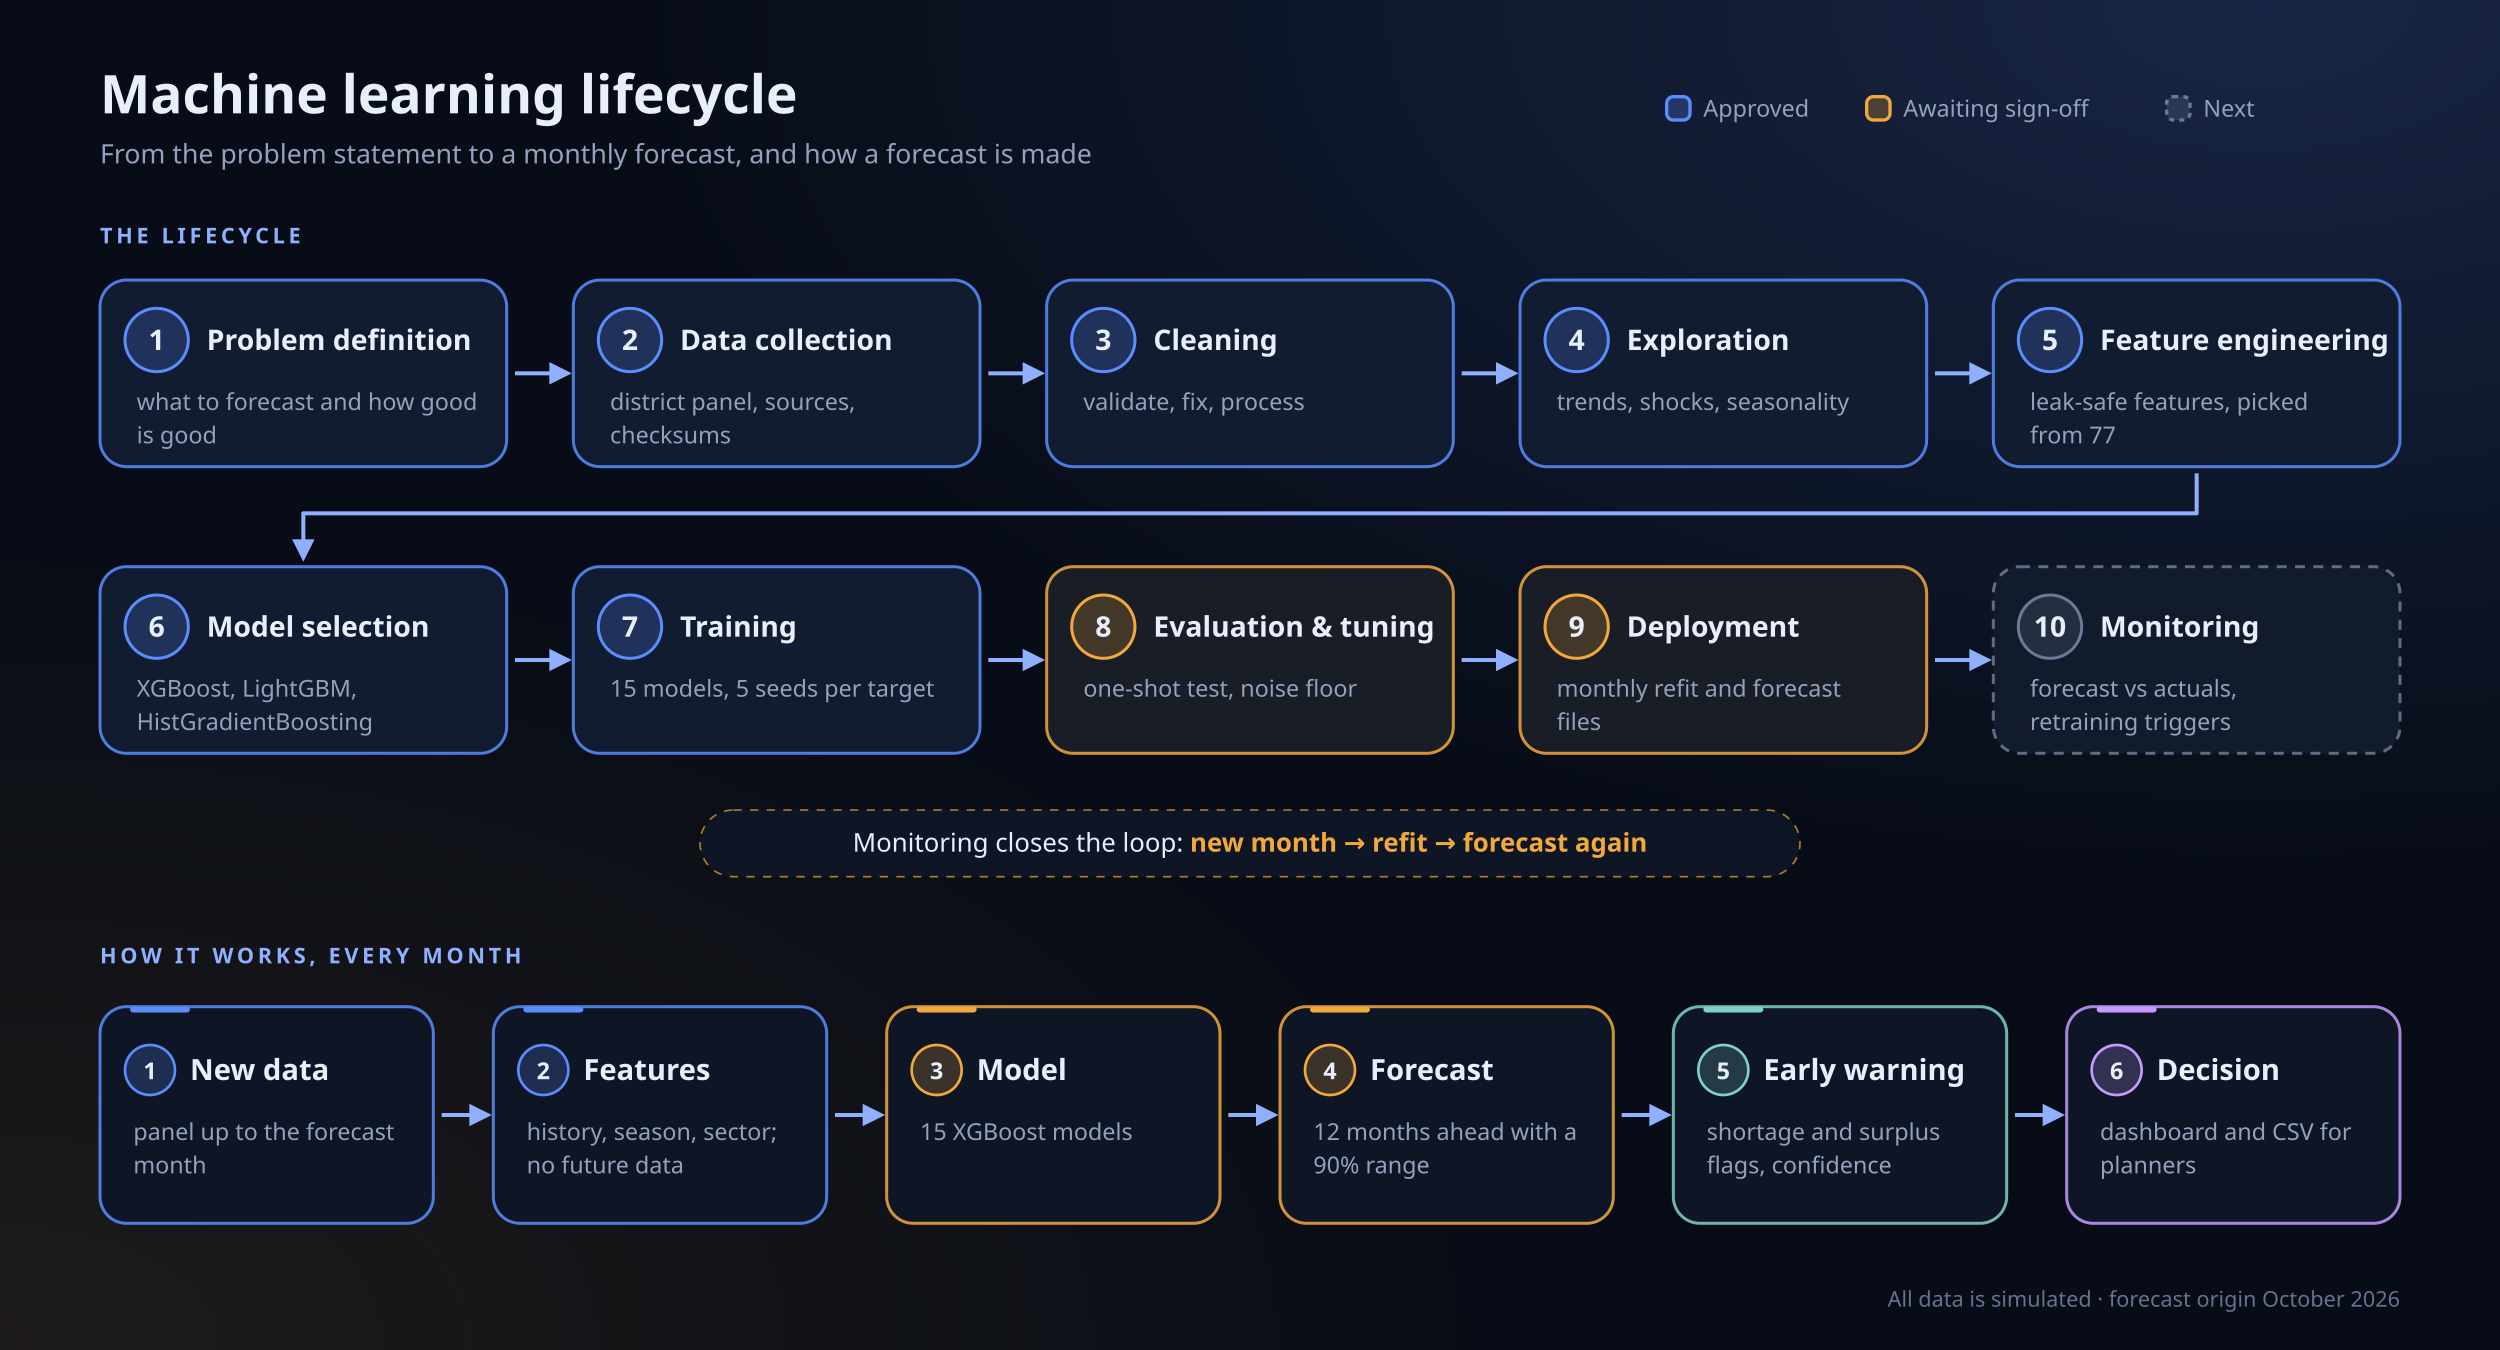
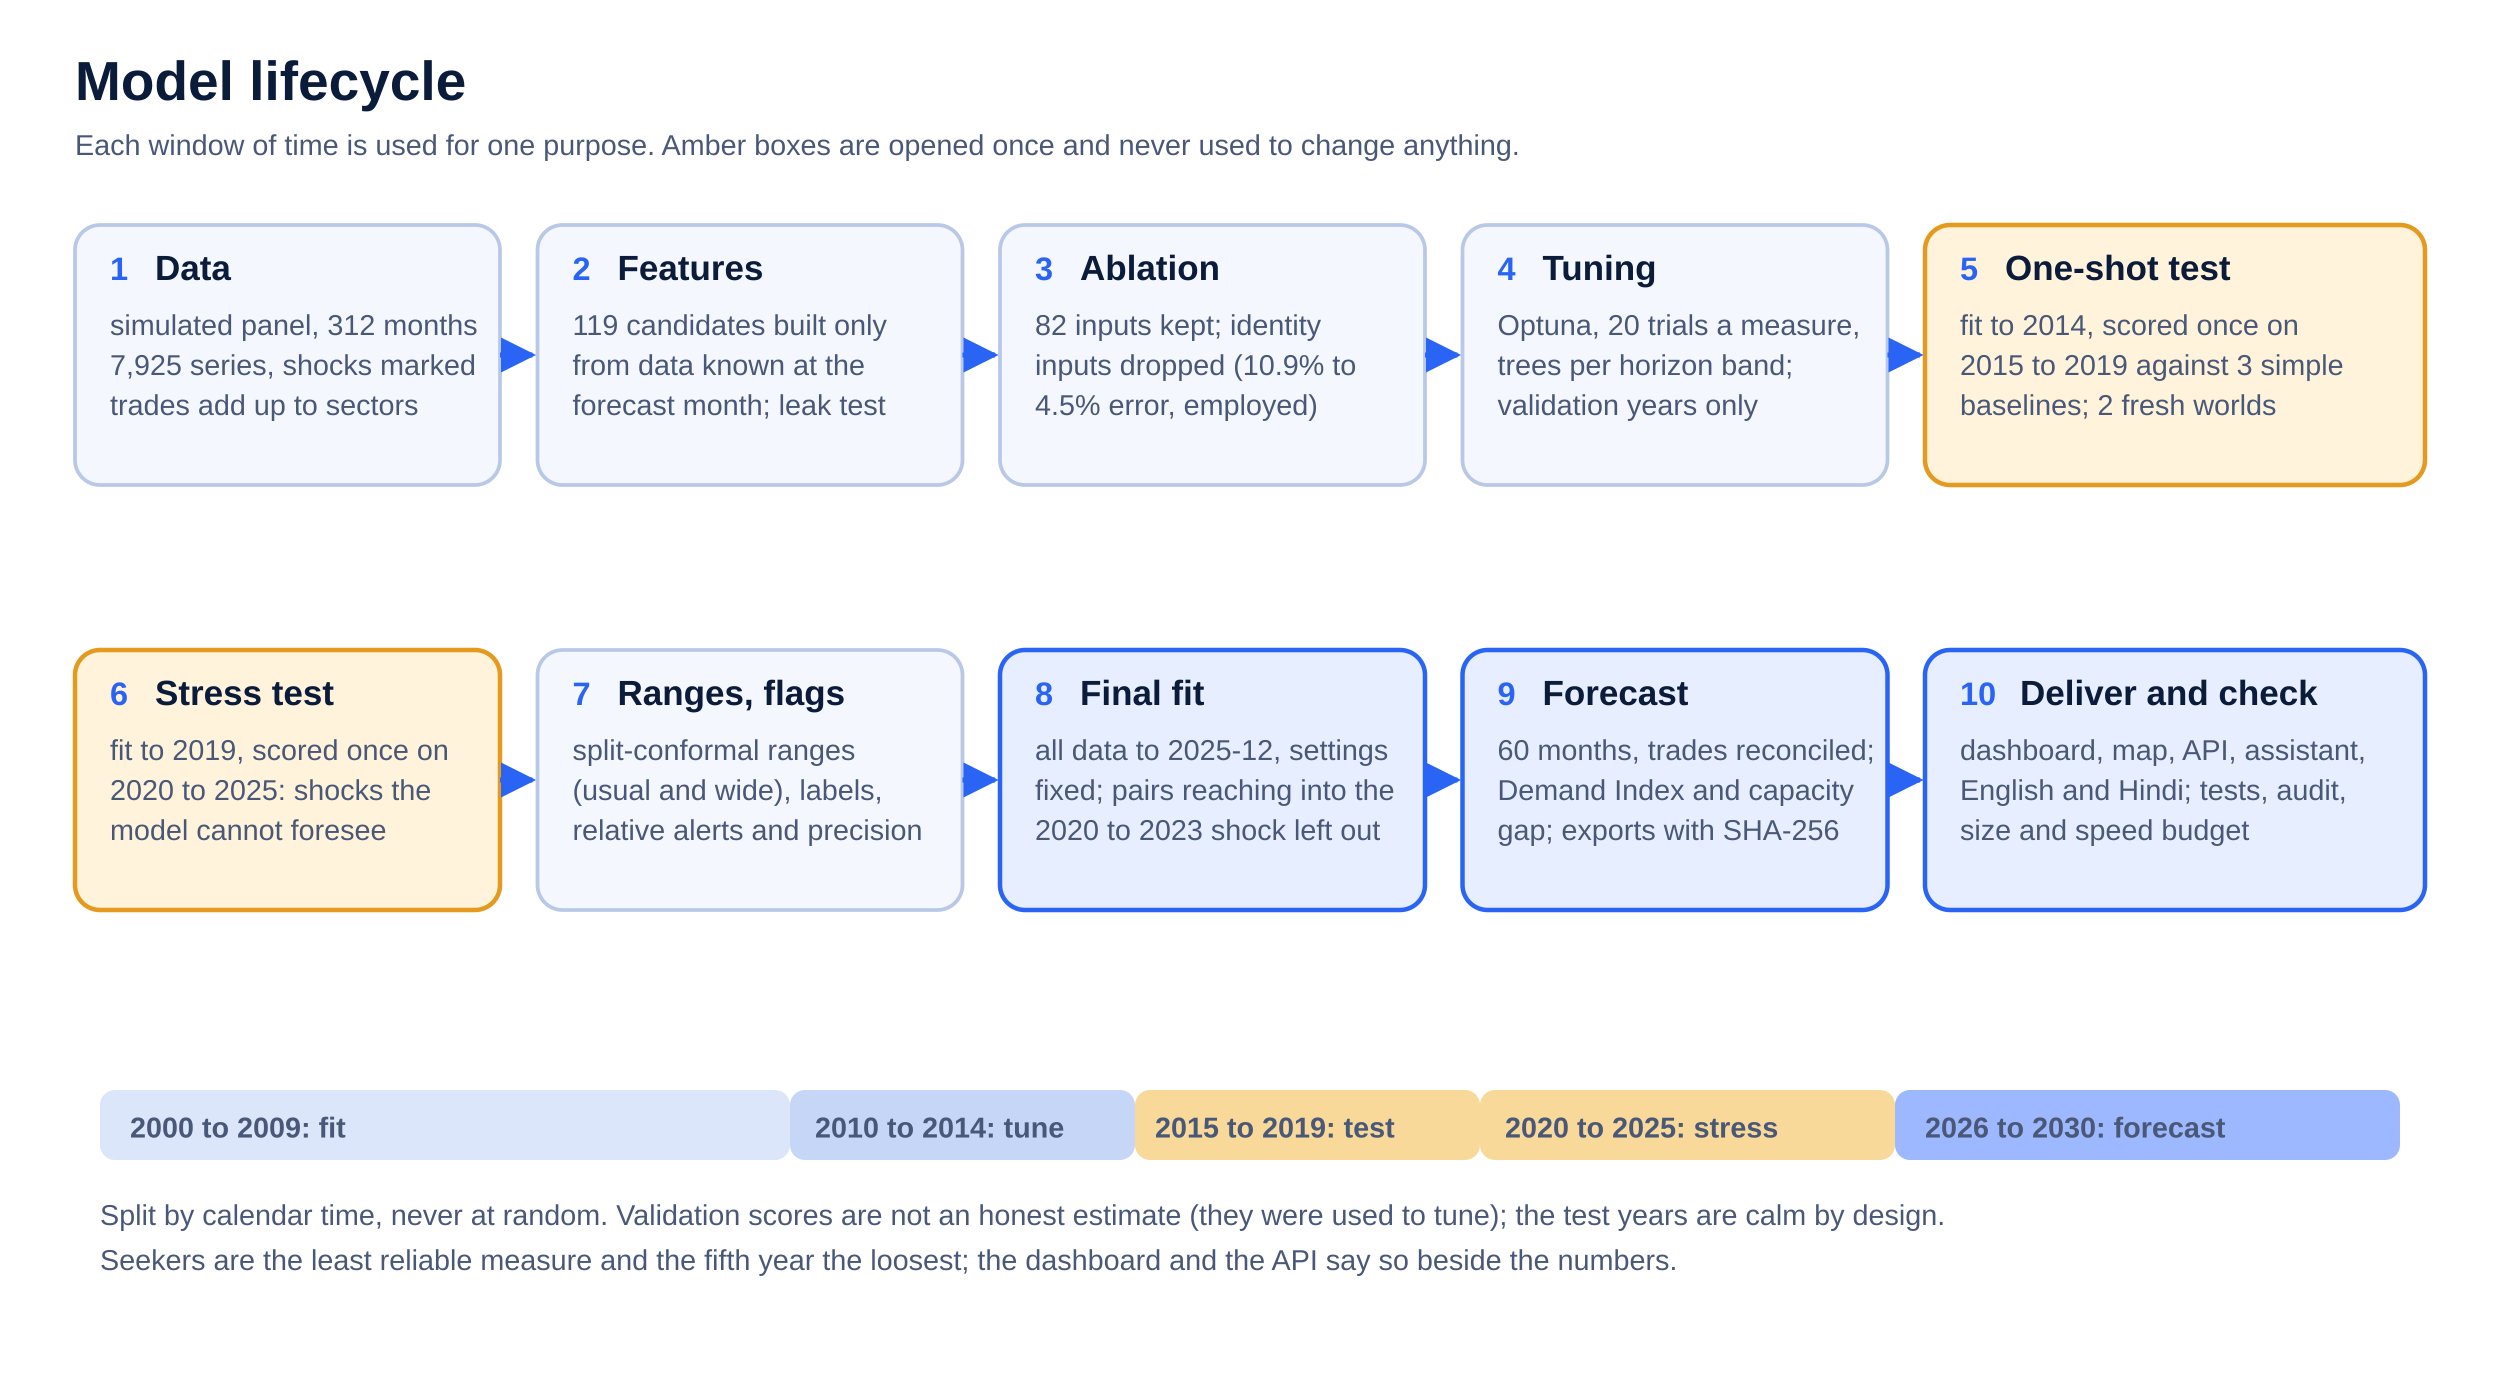
- <svg xmlns="http://www.w3.org/2000/svg" viewBox="0 0 1500 810" width="1500" height="810" font-family="Geist, Segoe UI, system-ui, sans-serif" role="img" aria-label="Machine learning lifecycle and how a forecast is made">
+ <svg xmlns="http://www.w3.org/2000/svg" viewBox="0 0 1000 560" role="img" aria-labelledby="t d" font-family="Segoe UI, system-ui, Arial, sans-serif">
  <defs>
-     <marker id="ah" viewBox="0 0 10 10" refX="6" refY="5" markerWidth="7" markerHeight="7" orient="auto">
-       <path d="M1 1 L9 5 L1 9 z" fill="#8FB0FF" />
+     <marker id="a" viewBox="0 0 10 10" refX="9" refY="5" markerWidth="7" markerHeight="7" orient="auto">
+       <path d="M0 0L10 5L0 10z" fill="#2A64F5" />
    </marker>
-     <radialGradient id="g1" cx="90%" cy="0%" r="65%">
-       <stop offset="0" stop-color="#5B8DFF" stop-opacity=".20" />
-       <stop offset="1" stop-color="#5B8DFF" stop-opacity="0" />
-     </radialGradient>
-     <radialGradient id="g2" cx="0%" cy="100%" r="60%">
-       <stop offset="0" stop-color="#F2A93B" stop-opacity=".10" />
-       <stop offset="1" stop-color="#F2A93B" stop-opacity="0" />
-     </radialGradient>
+     <style>
+       .st { fill: #F4F7FD; stroke: #B9C8E6; stroke-width: 1.5; }
+       .lock { fill: #FFF3DC; stroke: #E39A1F; stroke-width: 1.8; }
+       .fin { fill: #E6EEFF; stroke: #2A64F5; stroke-width: 1.8; }
+       .n { fill: #2A64F5; font-size: 13px; font-weight: 800; }
+       .t { fill: #0B1B3A; font-size: 14px; font-weight: 650; }
+       .s { fill: #4A5878; font-size: 11.5px; }
+       .tl { stroke: #B9C8E6; stroke-width: 2; }
+       .tk { fill: #4A5878; font-size: 11.5px; font-weight: 600; }
+       line.ar { stroke: #2A64F5; stroke-width: 2; marker-end: url(#a); }
+     </style>
  </defs>
-   <rect width="1500" height="810" fill="#070C16" />
-   <rect width="1500" height="810" fill="url(#g1)" />
-   <rect width="1500" height="810" fill="url(#g2)" />
-   <text x="60" y="68" fill="#E8EEFB" font-size="32" font-weight="800">Machine learning lifecycle</text>
-   <text x="60" y="98" fill="#93A1BD" font-size="16">From the problem statement to a monthly forecast, and how a forecast is made</text>
-   <rect x="1000" y="58" width="14" height="14" rx="4" fill="#5B8DFF" fill-opacity=".25" stroke="#5B8DFF" stroke-width="2" />
-   <text x="1022" y="70" fill="#93A1BD" font-size="14">Approved</text>
-   <rect x="1120" y="58" width="14" height="14" rx="4" fill="#F2A93B" fill-opacity=".25" stroke="#F2A93B" stroke-width="2" />
-   <text x="1142" y="70" fill="#93A1BD" font-size="14">Awaiting sign-off</text>
-   <rect x="1300" y="58" width="14" height="14" rx="4" fill="#6B7A96" fill-opacity=".25" stroke="#6B7A96" stroke-width="2" stroke-dasharray="3 3" />
-   <text x="1322" y="70" fill="#93A1BD" font-size="14">Next</text>
-   <text x="60" y="146" fill="#8FB0FF" font-size="13" font-weight="700" letter-spacing="2.2">THE LIFECYCLE</text>
-   <rect x="60" y="168" width="244" height="112" rx="16" fill="#0E1626" stroke="#5B8DFF" stroke-opacity=".85" stroke-width="1.8" />
-   <rect x="60" y="168" width="244" height="112" rx="16" fill="#5B8DFF" fill-opacity=".05" />
-   <circle cx="94" cy="204" r="19" fill="#5B8DFF" fill-opacity=".2" stroke="#5B8DFF" stroke-width="1.8" />
-   <text x="94" y="210" text-anchor="middle" fill="#E8EEFB" font-size="17" font-weight="800">1</text>
-   <text x="124" y="210" fill="#E8EEFB" font-size="17" font-weight="700">Problem definition</text>
-   <text x="82" y="246" fill="#93A1BD" font-size="14">what to forecast and how good</text>
-   <text x="82" y="266" fill="#93A1BD" font-size="14">is good</text>
-   <line x1="309" y1="224" x2="338" y2="224" stroke="#8FB0FF" stroke-width="2.4" marker-end="url(#ah)" />
-   <rect x="344" y="168" width="244" height="112" rx="16" fill="#0E1626" stroke="#5B8DFF" stroke-opacity=".85" stroke-width="1.8" />
-   <rect x="344" y="168" width="244" height="112" rx="16" fill="#5B8DFF" fill-opacity=".05" />
-   <circle cx="378" cy="204" r="19" fill="#5B8DFF" fill-opacity=".2" stroke="#5B8DFF" stroke-width="1.8" />
-   <text x="378" y="210" text-anchor="middle" fill="#E8EEFB" font-size="17" font-weight="800">2</text>
-   <text x="408" y="210" fill="#E8EEFB" font-size="17" font-weight="700">Data collection</text>
-   <text x="366" y="246" fill="#93A1BD" font-size="14">district panel, sources,</text>
-   <text x="366" y="266" fill="#93A1BD" font-size="14">checksums</text>
-   <line x1="593" y1="224" x2="622" y2="224" stroke="#8FB0FF" stroke-width="2.4" marker-end="url(#ah)" />
-   <rect x="628" y="168" width="244" height="112" rx="16" fill="#0E1626" stroke="#5B8DFF" stroke-opacity=".85" stroke-width="1.8" />
-   <rect x="628" y="168" width="244" height="112" rx="16" fill="#5B8DFF" fill-opacity=".05" />
-   <circle cx="662" cy="204" r="19" fill="#5B8DFF" fill-opacity=".2" stroke="#5B8DFF" stroke-width="1.8" />
-   <text x="662" y="210" text-anchor="middle" fill="#E8EEFB" font-size="17" font-weight="800">3</text>
-   <text x="692" y="210" fill="#E8EEFB" font-size="17" font-weight="700">Cleaning</text>
-   <text x="650" y="246" fill="#93A1BD" font-size="14">validate, fix, process</text>
-   <line x1="877" y1="224" x2="906" y2="224" stroke="#8FB0FF" stroke-width="2.4" marker-end="url(#ah)" />
-   <rect x="912" y="168" width="244" height="112" rx="16" fill="#0E1626" stroke="#5B8DFF" stroke-opacity=".85" stroke-width="1.8" />
-   <rect x="912" y="168" width="244" height="112" rx="16" fill="#5B8DFF" fill-opacity=".05" />
-   <circle cx="946" cy="204" r="19" fill="#5B8DFF" fill-opacity=".2" stroke="#5B8DFF" stroke-width="1.8" />
-   <text x="946" y="210" text-anchor="middle" fill="#E8EEFB" font-size="17" font-weight="800">4</text>
-   <text x="976" y="210" fill="#E8EEFB" font-size="17" font-weight="700">Exploration</text>
-   <text x="934" y="246" fill="#93A1BD" font-size="14">trends, shocks, seasonality</text>
-   <line x1="1161" y1="224" x2="1190" y2="224" stroke="#8FB0FF" stroke-width="2.4" marker-end="url(#ah)" />
-   <rect x="1196" y="168" width="244" height="112" rx="16" fill="#0E1626" stroke="#5B8DFF" stroke-opacity=".85" stroke-width="1.8" />
-   <rect x="1196" y="168" width="244" height="112" rx="16" fill="#5B8DFF" fill-opacity=".05" />
-   <circle cx="1230" cy="204" r="19" fill="#5B8DFF" fill-opacity=".2" stroke="#5B8DFF" stroke-width="1.8" />
-   <text x="1230" y="210" text-anchor="middle" fill="#E8EEFB" font-size="17" font-weight="800">5</text>
-   <text x="1260" y="210" fill="#E8EEFB" font-size="17" font-weight="700">Feature engineering</text>
-   <text x="1218" y="246" fill="#93A1BD" font-size="14">leak-safe features, picked</text>
-   <text x="1218" y="266" fill="#93A1BD" font-size="14">from 77</text>
-   <rect x="60" y="340" width="244" height="112" rx="16" fill="#0E1626" stroke="#5B8DFF" stroke-opacity=".85" stroke-width="1.8" />
-   <rect x="60" y="340" width="244" height="112" rx="16" fill="#5B8DFF" fill-opacity=".05" />
-   <circle cx="94" cy="376" r="19" fill="#5B8DFF" fill-opacity=".2" stroke="#5B8DFF" stroke-width="1.8" />
-   <text x="94" y="382" text-anchor="middle" fill="#E8EEFB" font-size="17" font-weight="800">6</text>
-   <text x="124" y="382" fill="#E8EEFB" font-size="17" font-weight="700">Model selection</text>
-   <text x="82" y="418" fill="#93A1BD" font-size="14">XGBoost, LightGBM,</text>
-   <text x="82" y="438" fill="#93A1BD" font-size="14">HistGradientBoosting</text>
-   <line x1="309" y1="396" x2="338" y2="396" stroke="#8FB0FF" stroke-width="2.4" marker-end="url(#ah)" />
-   <rect x="344" y="340" width="244" height="112" rx="16" fill="#0E1626" stroke="#5B8DFF" stroke-opacity=".85" stroke-width="1.8" />
-   <rect x="344" y="340" width="244" height="112" rx="16" fill="#5B8DFF" fill-opacity=".05" />
-   <circle cx="378" cy="376" r="19" fill="#5B8DFF" fill-opacity=".2" stroke="#5B8DFF" stroke-width="1.8" />
-   <text x="378" y="382" text-anchor="middle" fill="#E8EEFB" font-size="17" font-weight="800">7</text>
-   <text x="408" y="382" fill="#E8EEFB" font-size="17" font-weight="700">Training</text>
-   <text x="366" y="418" fill="#93A1BD" font-size="14">15 models, 5 seeds per target</text>
-   <line x1="593" y1="396" x2="622" y2="396" stroke="#8FB0FF" stroke-width="2.4" marker-end="url(#ah)" />
-   <rect x="628" y="340" width="244" height="112" rx="16" fill="#0E1626" stroke="#F2A93B" stroke-opacity=".85" stroke-width="1.8" />
-   <rect x="628" y="340" width="244" height="112" rx="16" fill="#F2A93B" fill-opacity=".05" />
-   <circle cx="662" cy="376" r="19" fill="#F2A93B" fill-opacity=".2" stroke="#F2A93B" stroke-width="1.8" />
-   <text x="662" y="382" text-anchor="middle" fill="#E8EEFB" font-size="17" font-weight="800">8</text>
-   <text x="692" y="382" fill="#E8EEFB" font-size="17" font-weight="700">Evaluation &amp; tuning</text>
-   <text x="650" y="418" fill="#93A1BD" font-size="14">one-shot test, noise floor</text>
-   <line x1="877" y1="396" x2="906" y2="396" stroke="#8FB0FF" stroke-width="2.4" marker-end="url(#ah)" />
-   <rect x="912" y="340" width="244" height="112" rx="16" fill="#0E1626" stroke="#F2A93B" stroke-opacity=".85" stroke-width="1.8" />
-   <rect x="912" y="340" width="244" height="112" rx="16" fill="#F2A93B" fill-opacity=".05" />
-   <circle cx="946" cy="376" r="19" fill="#F2A93B" fill-opacity=".2" stroke="#F2A93B" stroke-width="1.8" />
-   <text x="946" y="382" text-anchor="middle" fill="#E8EEFB" font-size="17" font-weight="800">9</text>
-   <text x="976" y="382" fill="#E8EEFB" font-size="17" font-weight="700">Deployment</text>
-   <text x="934" y="418" fill="#93A1BD" font-size="14">monthly refit and forecast</text>
-   <text x="934" y="438" fill="#93A1BD" font-size="14">files</text>
-   <line x1="1161" y1="396" x2="1190" y2="396" stroke="#8FB0FF" stroke-width="2.4" marker-end="url(#ah)" />
-   <rect x="1196" y="340" width="244" height="112" rx="16" fill="#0E1626" stroke="#6B7A96" stroke-opacity=".85" stroke-width="1.8" stroke-dasharray="6 5" />
-   <rect x="1196" y="340" width="244" height="112" rx="16" fill="#6B7A96" fill-opacity=".05" />
-   <circle cx="1230" cy="376" r="19" fill="#6B7A96" fill-opacity=".2" stroke="#6B7A96" stroke-width="1.8" />
-   <text x="1230" y="382" text-anchor="middle" fill="#E8EEFB" font-size="17" font-weight="800">10</text>
-   <text x="1260" y="382" fill="#E8EEFB" font-size="17" font-weight="700">Monitoring</text>
-   <text x="1218" y="418" fill="#93A1BD" font-size="14">forecast vs actuals,</text>
-   <text x="1218" y="438" fill="#93A1BD" font-size="14">retraining triggers</text>
-   <path d="M1318.0 284 V308 H182.0 V332" fill="none" stroke="#8FB0FF" stroke-width="2.4" stroke-linejoin="round" marker-end="url(#ah)" />
-   <rect x="420.0" y="486" width="660" height="40" rx="20" fill="#0E1626" stroke="#F2A93B" stroke-opacity=".7" stroke-dasharray="5 5" />
-   <text x="750.0" y="511" text-anchor="middle" fill="#E8EEFB" font-size="15.5">Monitoring closes the loop: <tspan fill="#F2A93B" font-weight="700">new month → refit → forecast again</tspan>
-   </text>
-   <text x="60" y="578" fill="#8FB0FF" font-size="13" font-weight="700" letter-spacing="2.2">HOW IT WORKS, EVERY MONTH</text>
-   <rect x="60" y="604" width="200" height="130" rx="16" fill="#0E1626" stroke="#5B8DFF" stroke-opacity=".85" stroke-width="1.8" />
-   <rect x="78" y="604" width="36" height="3.5" rx="2" fill="#5B8DFF" />
-   <circle cx="90" cy="642" r="15" fill="#5B8DFF" fill-opacity=".2" stroke="#5B8DFF" stroke-width="1.6" />
-   <text x="90" y="647.5" text-anchor="middle" fill="#E8EEFB" font-size="14" font-weight="800">1</text>
-   <text x="114" y="648" fill="#E8EEFB" font-size="17.5" font-weight="700">New data</text>
-   <text x="80" y="684" fill="#93A1BD" font-size="14">panel up to the forecast</text>
-   <text x="80" y="704" fill="#93A1BD" font-size="14">month</text>
-   <line x1="265" y1="669" x2="290" y2="669" stroke="#8FB0FF" stroke-width="2.4" marker-end="url(#ah)" />
-   <rect x="296" y="604" width="200" height="130" rx="16" fill="#0E1626" stroke="#5B8DFF" stroke-opacity=".85" stroke-width="1.8" />
-   <rect x="314" y="604" width="36" height="3.5" rx="2" fill="#5B8DFF" />
-   <circle cx="326" cy="642" r="15" fill="#5B8DFF" fill-opacity=".2" stroke="#5B8DFF" stroke-width="1.6" />
-   <text x="326" y="647.5" text-anchor="middle" fill="#E8EEFB" font-size="14" font-weight="800">2</text>
-   <text x="350" y="648" fill="#E8EEFB" font-size="17.5" font-weight="700">Features</text>
-   <text x="316" y="684" fill="#93A1BD" font-size="14">history, season, sector;</text>
-   <text x="316" y="704" fill="#93A1BD" font-size="14">no future data</text>
-   <line x1="501" y1="669" x2="526" y2="669" stroke="#8FB0FF" stroke-width="2.4" marker-end="url(#ah)" />
-   <rect x="532" y="604" width="200" height="130" rx="16" fill="#0E1626" stroke="#F2A93B" stroke-opacity=".85" stroke-width="1.8" />
-   <rect x="550" y="604" width="36" height="3.5" rx="2" fill="#F2A93B" />
-   <circle cx="562" cy="642" r="15" fill="#F2A93B" fill-opacity=".2" stroke="#F2A93B" stroke-width="1.6" />
-   <text x="562" y="647.5" text-anchor="middle" fill="#E8EEFB" font-size="14" font-weight="800">3</text>
-   <text x="586" y="648" fill="#E8EEFB" font-size="17.5" font-weight="700">Model</text>
-   <text x="552" y="684" fill="#93A1BD" font-size="14">15 XGBoost models</text>
-   <line x1="737" y1="669" x2="762" y2="669" stroke="#8FB0FF" stroke-width="2.4" marker-end="url(#ah)" />
-   <rect x="768" y="604" width="200" height="130" rx="16" fill="#0E1626" stroke="#F2A93B" stroke-opacity=".85" stroke-width="1.8" />
-   <rect x="786" y="604" width="36" height="3.5" rx="2" fill="#F2A93B" />
-   <circle cx="798" cy="642" r="15" fill="#F2A93B" fill-opacity=".2" stroke="#F2A93B" stroke-width="1.6" />
-   <text x="798" y="647.5" text-anchor="middle" fill="#E8EEFB" font-size="14" font-weight="800">4</text>
-   <text x="822" y="648" fill="#E8EEFB" font-size="17.5" font-weight="700">Forecast</text>
-   <text x="788" y="684" fill="#93A1BD" font-size="14">12 months ahead with a</text>
-   <text x="788" y="704" fill="#93A1BD" font-size="14">90% range</text>
-   <line x1="973" y1="669" x2="998" y2="669" stroke="#8FB0FF" stroke-width="2.4" marker-end="url(#ah)" />
-   <rect x="1004" y="604" width="200" height="130" rx="16" fill="#0E1626" stroke="#7FD1C7" stroke-opacity=".85" stroke-width="1.8" />
-   <rect x="1022" y="604" width="36" height="3.5" rx="2" fill="#7FD1C7" />
-   <circle cx="1034" cy="642" r="15" fill="#7FD1C7" fill-opacity=".2" stroke="#7FD1C7" stroke-width="1.6" />
-   <text x="1034" y="647.5" text-anchor="middle" fill="#E8EEFB" font-size="14" font-weight="800">5</text>
-   <text x="1058" y="648" fill="#E8EEFB" font-size="17.5" font-weight="700">Early warning</text>
-   <text x="1024" y="684" fill="#93A1BD" font-size="14">shortage and surplus</text>
-   <text x="1024" y="704" fill="#93A1BD" font-size="14">flags, confidence</text>
-   <line x1="1209" y1="669" x2="1234" y2="669" stroke="#8FB0FF" stroke-width="2.4" marker-end="url(#ah)" />
-   <rect x="1240" y="604" width="200" height="130" rx="16" fill="#0E1626" stroke="#C69BFF" stroke-opacity=".85" stroke-width="1.8" />
-   <rect x="1258" y="604" width="36" height="3.5" rx="2" fill="#C69BFF" />
-   <circle cx="1270" cy="642" r="15" fill="#C69BFF" fill-opacity=".2" stroke="#C69BFF" stroke-width="1.6" />
-   <text x="1270" y="647.5" text-anchor="middle" fill="#E8EEFB" font-size="14" font-weight="800">6</text>
-   <text x="1294" y="648" fill="#E8EEFB" font-size="17.5" font-weight="700">Decision</text>
-   <text x="1260" y="684" fill="#93A1BD" font-size="14">dashboard and CSV for</text>
-   <text x="1260" y="704" fill="#93A1BD" font-size="14">planners</text>
-   <text x="1440" y="784" text-anchor="end" fill="#64738F" font-size="13">All data is simulated · forecast origin October 2026</text>
+   <rect width="1000" height="560" fill="#ffffff" />
+   <text x="30" y="40" class="t" style="font-size:22px">Model lifecycle</text>
+   <text x="30" y="62" class="s">Each window of time is used for one purpose. Amber boxes are opened once and never used to change anything.</text>
+   <rect class="st" x="30" y="90" width="170" height="104" rx="10" />
+   <text class="n" x="44" y="112">1</text>
+   <text class="t" x="62" y="112">Data</text>
+   <text class="s" x="44" y="134">simulated panel, 312 months</text>
+   <text class="s" x="44" y="150">7,925 series, shocks marked</text>
+   <text class="s" x="44" y="166">trades add up to sectors</text>
+   <rect class="st" x="215" y="90" width="170" height="104" rx="10" />
+   <text class="n" x="229" y="112">2</text>
+   <text class="t" x="247" y="112">Features</text>
+   <text class="s" x="229" y="134">119 candidates built only</text>
+   <text class="s" x="229" y="150">from data known at the</text>
+   <text class="s" x="229" y="166">forecast month; leak test</text>
+   <rect class="st" x="400" y="90" width="170" height="104" rx="10" />
+   <text class="n" x="414" y="112">3</text>
+   <text class="t" x="432" y="112">Ablation</text>
+   <text class="s" x="414" y="134">82 inputs kept; identity</text>
+   <text class="s" x="414" y="150">inputs dropped (10.9% to</text>
+   <text class="s" x="414" y="166">4.5% error, employed)</text>
+   <rect class="st" x="585" y="90" width="170" height="104" rx="10" />
+   <text class="n" x="599" y="112">4</text>
+   <text class="t" x="617" y="112">Tuning</text>
+   <text class="s" x="599" y="134">Optuna, 20 trials a measure,</text>
+   <text class="s" x="599" y="150">trees per horizon band;</text>
+   <text class="s" x="599" y="166">validation years only</text>
+   <rect class="lock" x="770" y="90" width="200" height="104" rx="10" />
+   <text class="n" x="784" y="112">5</text>
+   <text class="t" x="802" y="112">One-shot test</text>
+   <text class="s" x="784" y="134">fit to 2014, scored once on</text>
+   <text class="s" x="784" y="150">2015 to 2019 against 3 simple</text>
+   <text class="s" x="784" y="166">baselines; 2 fresh worlds</text>
+   <rect class="lock" x="30" y="260" width="170" height="104" rx="10" />
+   <text class="n" x="44" y="282">6</text>
+   <text class="t" x="62" y="282">Stress test</text>
+   <text class="s" x="44" y="304">fit to 2019, scored once on</text>
+   <text class="s" x="44" y="320">2020 to 2025: shocks the</text>
+   <text class="s" x="44" y="336">model cannot foresee</text>
+   <rect class="st" x="215" y="260" width="170" height="104" rx="10" />
+   <text class="n" x="229" y="282">7</text>
+   <text class="t" x="247" y="282">Ranges, flags</text>
+   <text class="s" x="229" y="304">split-conformal ranges</text>
+   <text class="s" x="229" y="320">(usual and wide), labels,</text>
+   <text class="s" x="229" y="336">relative alerts and precision</text>
+   <rect class="fin" x="400" y="260" width="170" height="104" rx="10" />
+   <text class="n" x="414" y="282">8</text>
+   <text class="t" x="432" y="282">Final fit</text>
+   <text class="s" x="414" y="304">all data to 2025-12, settings</text>
+   <text class="s" x="414" y="320">fixed; pairs reaching into the</text>
+   <text class="s" x="414" y="336">2020 to 2023 shock left out</text>
+   <rect class="fin" x="585" y="260" width="170" height="104" rx="10" />
+   <text class="n" x="599" y="282">9</text>
+   <text class="t" x="617" y="282">Forecast</text>
+   <text class="s" x="599" y="304">60 months, trades reconciled;</text>
+   <text class="s" x="599" y="320">Demand Index and capacity</text>
+   <text class="s" x="599" y="336">gap; exports with SHA-256</text>
+   <rect class="fin" x="770" y="260" width="200" height="104" rx="10" />
+   <text class="n" x="784" y="282">10</text>
+   <text class="t" x="808" y="282">Deliver and check</text>
+   <text class="s" x="784" y="304">dashboard, map, API, assistant,</text>
+   <text class="s" x="784" y="320">English and Hindi; tests, audit,</text>
+   <text class="s" x="784" y="336">size and speed budget</text>
+   <line class="ar" x1="200" y1="142" x2="213" y2="142" />
+   <line class="ar" x1="385" y1="142" x2="398" y2="142" />
+   <line class="ar" x1="570" y1="142" x2="583" y2="142" />
+   <line class="ar" x1="755" y1="142" x2="768" y2="142" />
+   <line class="ar" x1="200" y1="312" x2="213" y2="312" />
+   <line class="ar" x1="385" y1="312" x2="398" y2="312" />
+   <line class="ar" x1="570" y1="312" x2="583" y2="312" />
+   <line class="ar" x1="755" y1="312" x2="768" y2="312" />
+   <line class="tl" x1="40" y1="450" x2="960" y2="450" />
+   <rect x="40" y="436" width="276" height="28" rx="6" fill="#DCE6FA" />
+   <text class="tk" x="52" y="455">2000 to 2009: fit</text>
+   <rect x="316" y="436" width="138" height="28" rx="6" fill="#C5D6F7" />
+   <text class="tk" x="326" y="455">2010 to 2014: tune</text>
+   <rect x="454" y="436" width="138" height="28" rx="6" fill="#F8D99A" />
+   <text class="tk" x="462" y="455">2015 to 2019: test</text>
+   <rect x="592" y="436" width="166" height="28" rx="6" fill="#F8D99A" />
+   <text class="tk" x="602" y="455">2020 to 2025: stress</text>
+   <rect x="758" y="436" width="202" height="28" rx="6" fill="#9DB8FF" />
+   <text class="tk" x="770" y="455">2026 to 2030: forecast</text>
+   <text class="s" x="40" y="490">Split by calendar time, never at random. Validation scores are not an honest estimate (they were used to tune); the test years are calm by design.</text>
+   <text class="s" x="40" y="508">Seekers are the least reliable measure and the fifth year the loosest; the dashboard and the API say so beside the numbers.</text>
</svg>
